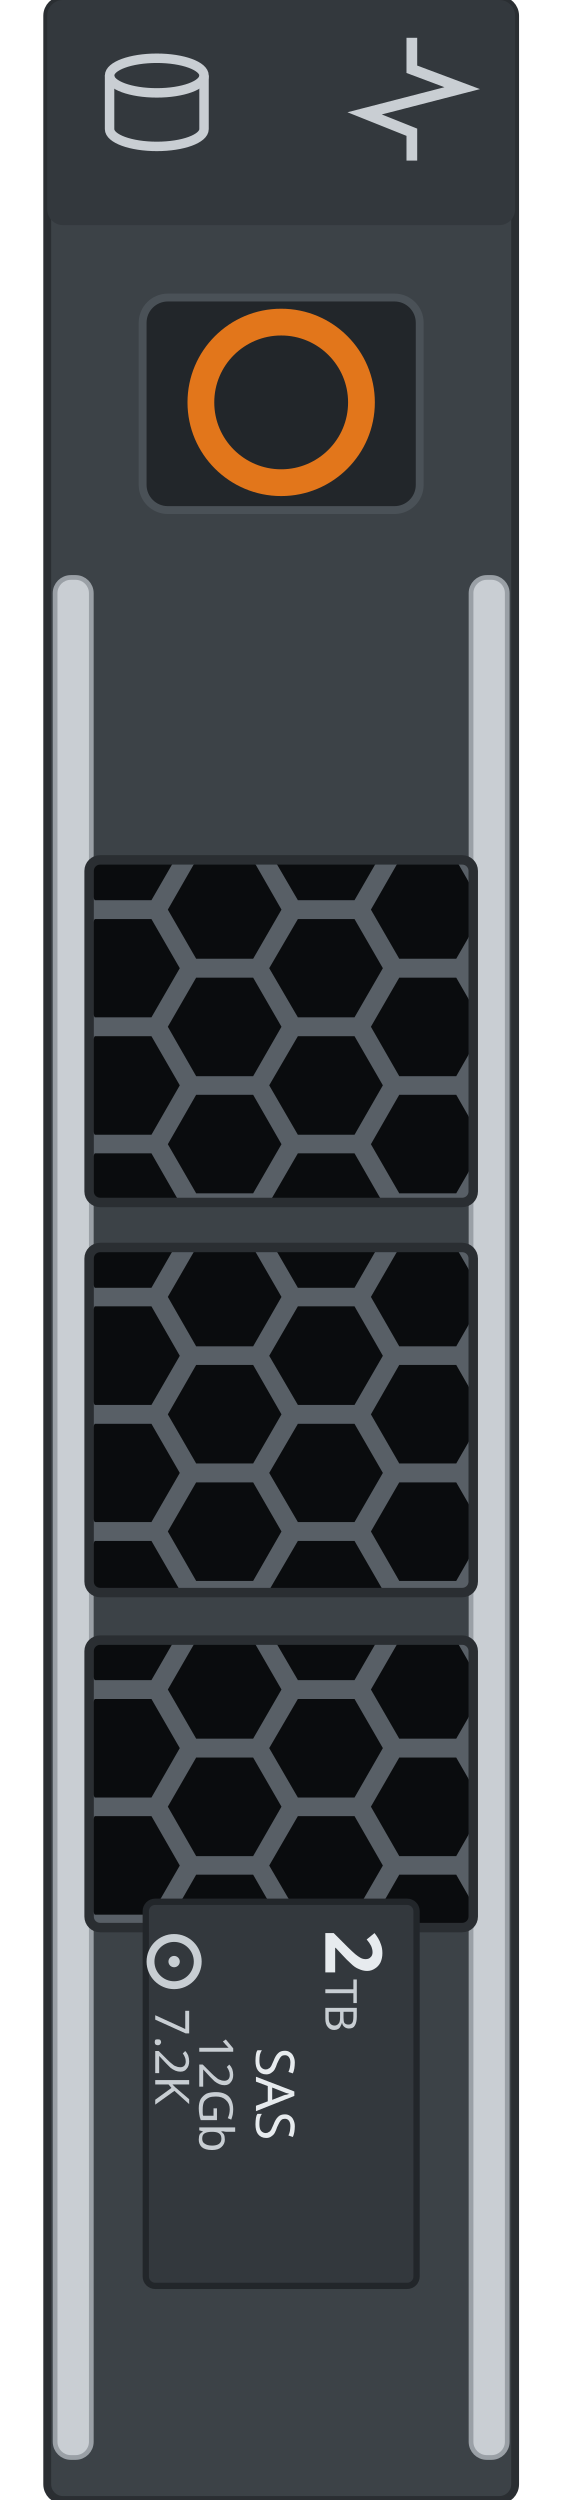
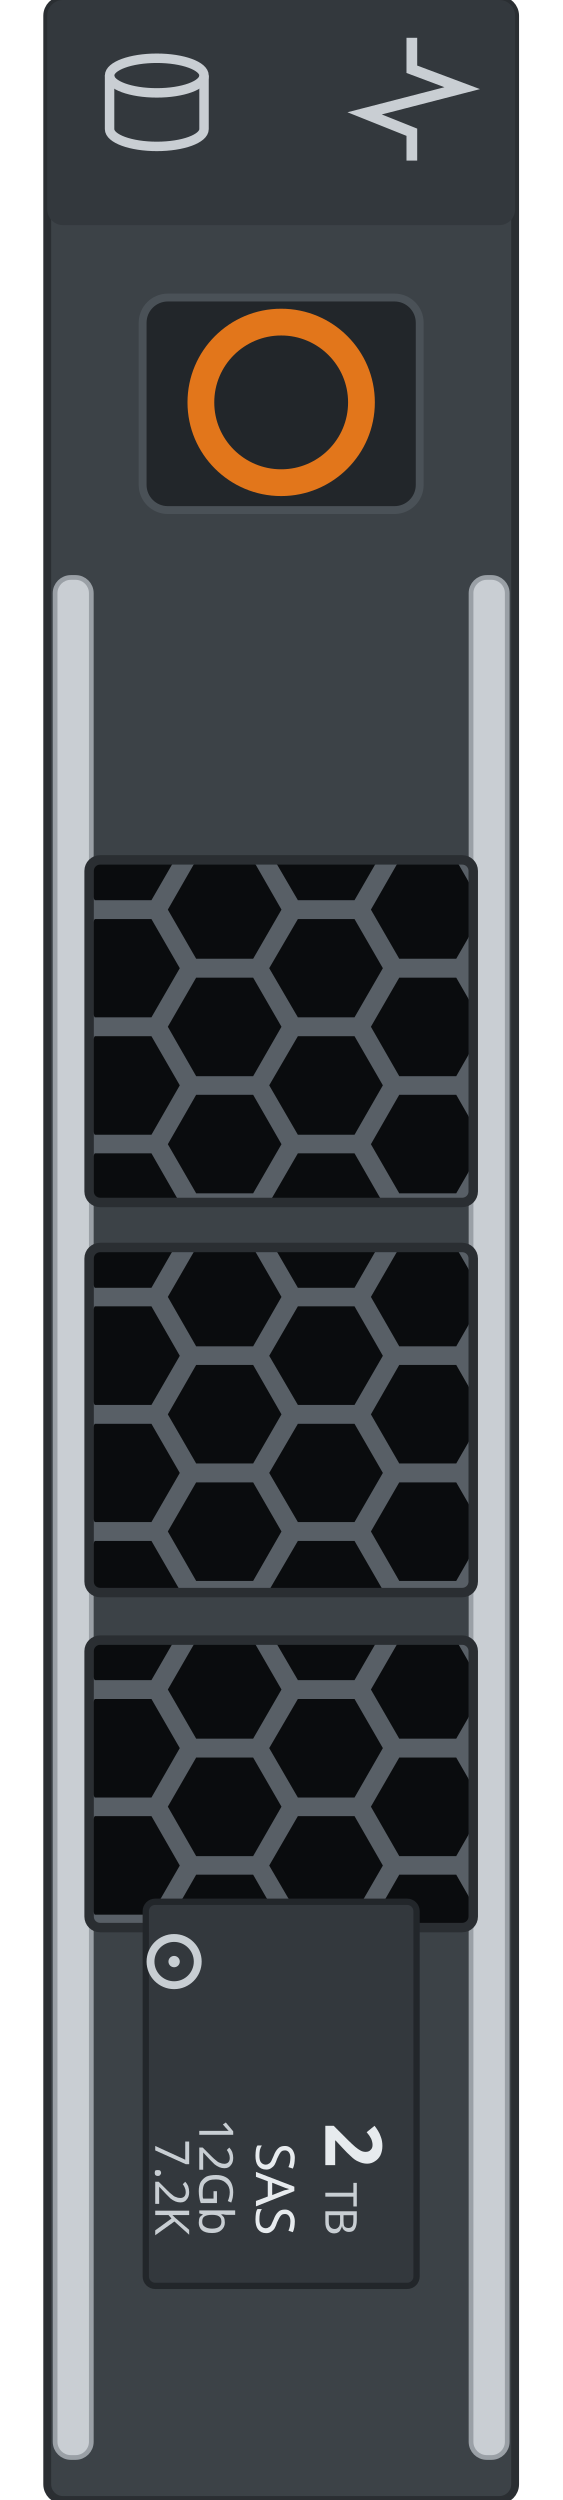
<svg xmlns="http://www.w3.org/2000/svg" width="17.868mm" height="79.4mm" viewBox="0 0 17.868 79.4">
  <defs>
    <clipPath id="w0">
      <rect x="2.83" y="27.31" width="12.20" height="10.88" rx="0.35" />
    </clipPath>
    <clipPath id="w1">
      <rect x="2.83" y="39.62" width="12.20" height="10.96" rx="0.35" />
    </clipPath>
    <clipPath id="w2">
      <rect x="2.83" y="52.09" width="12.20" height="9.13" rx="0.35" />
    </clipPath>
  </defs>
  <rect x="1.50" y="0" width="14.86" height="79.4" rx="0.5" fill="#3c4247" stroke="#2a2e32" stroke-width="0.25" />
  <rect x="1.50" y="0" width="14.86" height="7.15" rx="0.5" fill="#33383d" />
  <g id="lamp-activity" transform="rotate(90 13.13 3.15)" fill="none" stroke="#c9ced3" stroke-width="0.34">
    <path d="M11.18 3.2 l1.0 0 0.6 -1.6 0.8 3.1 0.6 -1.5 0.9 0" />
  </g>
  <g id="lamp-status" fill="none" stroke="#c9ced3" stroke-width="0.3">
    <ellipse cx="4.98" cy="2.4" rx="1.5" ry="0.55" />
    <path d="M3.48 2.4 v1.7 a1.5 0.55 0 0 0 3.0 0 v-1.7" />
  </g>
  <rect x="1.75" y="18.34" width="1.15" height="59.71" rx="0.5" fill="#c9ced3" stroke="#9aa0a6" stroke-width="0.15" />
  <rect x="14.96" y="18.34" width="1.15" height="59.71" rx="0.5" fill="#c9ced3" stroke="#9aa0a6" stroke-width="0.15" />
  <rect id="release" x="4.53" y="9.45" width="8.8" height="6.75" rx="0.8" fill="#22262a" stroke="#4a5157" stroke-width="0.25" />
  <circle cx="8.93" cy="12.78" r="2.55" fill="none" stroke="#e2761b" stroke-width="0.85" />
  <g id="window-1" clip-path="url(#w0)">
    <rect x="2.83" y="27.31" width="12.20" height="10.88" fill="#585f66" />
    <g fill="#0a0c0e">
      <path d="M2.49 25.16 L1.59 26.73 L-0.22 26.73 L-1.12 25.16 L-0.22 23.60 L1.59 23.60 Z" />
      <path d="M2.49 28.89 L1.59 30.45 L-0.22 30.45 L-1.12 28.89 L-0.22 27.32 L1.59 27.32 Z" />
      <path d="M2.49 32.61 L1.59 34.18 L-0.22 34.18 L-1.12 32.61 L-0.22 31.05 L1.59 31.05 Z" />
      <path d="M2.49 36.34 L1.59 37.90 L-0.22 37.90 L-1.12 36.34 L-0.22 34.77 L1.59 34.77 Z" />
      <path d="M2.49 40.06 L1.59 41.62 L-0.22 41.62 L-1.12 40.06 L-0.22 38.50 L1.59 38.50 Z" />
      <path d="M5.71 27.03 L4.81 28.59 L3.01 28.59 L2.10 27.03 L3.01 25.46 L4.81 25.46 Z" />
      <path d="M5.71 30.75 L4.81 32.31 L3.01 32.31 L2.10 30.75 L3.01 29.19 L4.81 29.19 Z" />
      <path d="M5.71 34.47 L4.81 36.04 L3.01 36.04 L2.10 34.47 L3.01 32.91 L4.81 32.91 Z" />
      <path d="M5.71 38.20 L4.81 39.76 L3.01 39.76 L2.10 38.20 L3.01 36.63 L4.81 36.63 Z" />
      <path d="M8.94 25.16 L8.04 26.73 L6.23 26.73 L5.33 25.16 L6.23 23.60 L8.04 23.60 Z" />
      <path d="M8.94 28.89 L8.04 30.45 L6.23 30.45 L5.33 28.89 L6.23 27.32 L8.04 27.32 Z" />
      <path d="M8.94 32.61 L8.04 34.18 L6.23 34.18 L5.33 32.61 L6.23 31.05 L8.04 31.05 Z" />
      <path d="M8.94 36.34 L8.04 37.90 L6.23 37.90 L5.33 36.34 L6.23 34.77 L8.04 34.77 Z" />
      <path d="M8.94 40.06 L8.04 41.62 L6.23 41.62 L5.33 40.06 L6.23 38.50 L8.04 38.50 Z" />
      <path d="M12.16 27.03 L11.26 28.59 L9.46 28.59 L8.55 27.03 L9.46 25.46 L11.26 25.46 Z" />
      <path d="M12.16 30.75 L11.26 32.31 L9.46 32.31 L8.55 30.75 L9.46 29.19 L11.26 29.19 Z" />
      <path d="M12.16 34.47 L11.26 36.04 L9.46 36.04 L8.55 34.47 L9.46 32.91 L11.26 32.91 Z" />
      <path d="M12.16 38.20 L11.26 39.76 L9.46 39.76 L8.55 38.20 L9.46 36.63 L11.26 36.63 Z" />
      <path d="M15.39 25.16 L14.49 26.73 L12.68 26.73 L11.78 25.16 L12.68 23.60 L14.49 23.60 Z" />
      <path d="M15.39 28.89 L14.49 30.45 L12.68 30.45 L11.78 28.89 L12.68 27.32 L14.49 27.32 Z" />
      <path d="M15.39 32.61 L14.49 34.18 L12.68 34.18 L11.78 32.61 L12.68 31.05 L14.49 31.05 Z" />
      <path d="M15.39 36.34 L14.49 37.90 L12.68 37.90 L11.78 36.34 L12.68 34.77 L14.49 34.77 Z" />
      <path d="M15.39 40.06 L14.49 41.62 L12.68 41.62 L11.78 40.06 L12.68 38.50 L14.49 38.50 Z" />
      <path d="M18.61 27.03 L17.71 28.59 L15.91 28.59 L15.00 27.03 L15.91 25.46 L17.71 25.46 Z" />
      <path d="M18.61 30.75 L17.71 32.31 L15.91 32.31 L15.00 30.75 L15.91 29.19 L17.71 29.19 Z" />
      <path d="M18.61 34.47 L17.71 36.04 L15.91 36.04 L15.00 34.47 L15.91 32.91 L17.71 32.91 Z" />
      <path d="M18.61 38.20 L17.71 39.76 L15.91 39.76 L15.00 38.20 L15.91 36.63 L17.71 36.63 Z" />
    </g>
  </g>
  <rect x="2.83" y="27.31" width="12.20" height="10.88" rx="0.35" fill="none" stroke="#2a2e32" stroke-width="0.3" />
  <g id="window-2" clip-path="url(#w1)">
    <rect x="2.83" y="39.62" width="12.20" height="10.96" fill="#585f66" />
    <g fill="#0a0c0e">
      <path d="M2.49 37.47 L1.59 39.03 L-0.22 39.03 L-1.12 37.47 L-0.22 35.91 L1.59 35.91 Z" />
      <path d="M2.49 41.19 L1.59 42.76 L-0.22 42.76 L-1.12 41.19 L-0.22 39.63 L1.59 39.63 Z" />
      <path d="M2.49 44.92 L1.59 46.48 L-0.22 46.48 L-1.12 44.92 L-0.22 43.35 L1.59 43.35 Z" />
      <path d="M2.49 48.64 L1.59 50.21 L-0.22 50.21 L-1.12 48.64 L-0.22 47.08 L1.59 47.08 Z" />
      <path d="M2.49 52.37 L1.59 53.93 L-0.22 53.93 L-1.12 52.37 L-0.22 50.80 L1.59 50.80 Z" />
      <path d="M5.71 39.33 L4.81 40.90 L3.01 40.90 L2.10 39.33 L3.01 37.77 L4.81 37.77 Z" />
      <path d="M5.71 43.06 L4.81 44.62 L3.01 44.62 L2.10 43.06 L3.01 41.49 L4.81 41.49 Z" />
      <path d="M5.71 46.78 L4.81 48.34 L3.01 48.34 L2.10 46.78 L3.01 45.22 L4.81 45.22 Z" />
      <path d="M5.71 50.50 L4.81 52.07 L3.01 52.07 L2.10 50.50 L3.01 48.94 L4.81 48.94 Z" />
      <path d="M8.94 37.47 L8.04 39.03 L6.23 39.03 L5.33 37.47 L6.23 35.91 L8.04 35.91 Z" />
      <path d="M8.94 41.19 L8.04 42.76 L6.23 42.76 L5.33 41.19 L6.23 39.63 L8.04 39.63 Z" />
      <path d="M8.94 44.92 L8.04 46.48 L6.23 46.48 L5.33 44.92 L6.23 43.35 L8.04 43.35 Z" />
      <path d="M8.94 48.64 L8.04 50.21 L6.23 50.21 L5.33 48.64 L6.23 47.08 L8.04 47.08 Z" />
      <path d="M8.94 52.37 L8.04 53.93 L6.23 53.93 L5.33 52.37 L6.23 50.80 L8.04 50.80 Z" />
      <path d="M12.16 39.33 L11.26 40.90 L9.46 40.90 L8.55 39.33 L9.46 37.77 L11.26 37.77 Z" />
      <path d="M12.16 43.06 L11.26 44.62 L9.46 44.62 L8.55 43.06 L9.46 41.49 L11.26 41.49 Z" />
      <path d="M12.16 46.78 L11.26 48.34 L9.46 48.34 L8.55 46.78 L9.46 45.22 L11.26 45.22 Z" />
      <path d="M12.16 50.50 L11.26 52.07 L9.46 52.07 L8.55 50.50 L9.46 48.94 L11.26 48.94 Z" />
      <path d="M15.39 37.47 L14.49 39.03 L12.68 39.03 L11.78 37.47 L12.68 35.91 L14.49 35.91 Z" />
      <path d="M15.39 41.19 L14.49 42.76 L12.68 42.76 L11.78 41.19 L12.68 39.63 L14.49 39.63 Z" />
      <path d="M15.39 44.92 L14.49 46.48 L12.68 46.48 L11.78 44.92 L12.68 43.35 L14.49 43.35 Z" />
      <path d="M15.39 48.64 L14.49 50.21 L12.68 50.21 L11.78 48.64 L12.68 47.08 L14.49 47.08 Z" />
      <path d="M15.39 52.37 L14.49 53.93 L12.68 53.93 L11.78 52.37 L12.68 50.80 L14.49 50.80 Z" />
      <path d="M18.61 39.33 L17.71 40.90 L15.91 40.90 L15.00 39.33 L15.91 37.77 L17.71 37.77 Z" />
      <path d="M18.61 43.06 L17.71 44.62 L15.91 44.62 L15.00 43.06 L15.91 41.49 L17.71 41.49 Z" />
      <path d="M18.61 46.78 L17.71 48.34 L15.91 48.34 L15.00 46.78 L15.91 45.22 L17.71 45.22 Z" />
      <path d="M18.61 50.50 L17.71 52.07 L15.91 52.07 L15.00 50.50 L15.91 48.94 L17.71 48.94 Z" />
    </g>
  </g>
  <rect x="2.83" y="39.62" width="12.20" height="10.96" rx="0.35" fill="none" stroke="#2a2e32" stroke-width="0.3" />
  <g id="window-3" clip-path="url(#w2)">
    <rect x="2.83" y="52.09" width="12.20" height="9.13" fill="#585f66" />
    <g fill="#0a0c0e">
      <path d="M2.49 49.94 L1.59 51.50 L-0.22 51.50 L-1.12 49.94 L-0.22 48.37 L1.59 48.37 Z" />
      <path d="M2.49 53.66 L1.59 55.22 L-0.22 55.22 L-1.12 53.66 L-0.22 52.10 L1.59 52.10 Z" />
      <path d="M2.49 57.38 L1.59 58.95 L-0.22 58.95 L-1.12 57.38 L-0.22 55.82 L1.59 55.82 Z" />
      <path d="M2.49 61.11 L1.59 62.67 L-0.22 62.67 L-1.12 61.11 L-0.22 59.54 L1.59 59.54 Z" />
      <path d="M5.71 51.80 L4.81 53.36 L3.01 53.36 L2.10 51.80 L3.01 50.23 L4.81 50.23 Z" />
      <path d="M5.71 55.52 L4.81 57.09 L3.01 57.09 L2.10 55.52 L3.01 53.96 L4.81 53.96 Z" />
      <path d="M5.71 59.25 L4.81 60.81 L3.01 60.81 L2.10 59.25 L3.01 57.68 L4.81 57.68 Z" />
      <path d="M5.71 62.97 L4.81 64.53 L3.01 64.53 L2.10 62.97 L3.01 61.41 L4.81 61.41 Z" />
      <path d="M8.94 49.94 L8.04 51.50 L6.23 51.50 L5.33 49.94 L6.23 48.37 L8.04 48.37 Z" />
      <path d="M8.94 53.66 L8.04 55.22 L6.23 55.22 L5.33 53.66 L6.23 52.10 L8.04 52.10 Z" />
      <path d="M8.94 57.38 L8.04 58.95 L6.23 58.95 L5.33 57.38 L6.23 55.82 L8.04 55.82 Z" />
      <path d="M8.94 61.11 L8.04 62.67 L6.23 62.67 L5.33 61.11 L6.23 59.54 L8.04 59.54 Z" />
      <path d="M12.16 51.80 L11.26 53.36 L9.46 53.36 L8.55 51.80 L9.46 50.23 L11.26 50.23 Z" />
      <path d="M12.16 55.52 L11.26 57.09 L9.46 57.09 L8.55 55.52 L9.46 53.96 L11.26 53.96 Z" />
      <path d="M12.16 59.25 L11.26 60.81 L9.46 60.81 L8.55 59.25 L9.46 57.68 L11.26 57.68 Z" />
      <path d="M12.16 62.97 L11.26 64.53 L9.46 64.53 L8.55 62.97 L9.46 61.41 L11.26 61.41 Z" />
      <path d="M15.39 49.94 L14.49 51.50 L12.68 51.50 L11.78 49.94 L12.68 48.37 L14.49 48.37 Z" />
      <path d="M15.39 53.66 L14.49 55.22 L12.68 55.22 L11.78 53.66 L12.68 52.10 L14.49 52.10 Z" />
      <path d="M15.39 57.38 L14.49 58.95 L12.68 58.95 L11.78 57.38 L12.68 55.82 L14.49 55.82 Z" />
      <path d="M15.39 61.11 L14.49 62.67 L12.68 62.67 L11.78 61.11 L12.68 59.54 L14.49 59.54 Z" />
      <path d="M18.61 51.80 L17.71 53.36 L15.91 53.36 L15.00 51.80 L15.91 50.23 L17.71 50.23 Z" />
      <path d="M18.61 55.52 L17.71 57.09 L15.91 57.09 L15.00 55.52 L15.91 53.96 L17.71 53.96 Z" />
      <path d="M18.61 59.25 L17.71 60.81 L15.91 60.81 L15.00 59.25 L15.91 57.68 L17.71 57.68 Z" />
      <path d="M18.61 62.97 L17.71 64.53 L15.91 64.53 L15.00 62.97 L15.91 61.41 L17.71 61.41 Z" />
    </g>
  </g>
  <rect x="2.83" y="52.09" width="12.20" height="9.13" rx="0.35" fill="none" stroke="#2a2e32" stroke-width="0.3" />
  <g id="drive-label" transform="rotate(90 8.93 66.50)">
    <rect id="label" x="2.83" y="62.2" width="12.2" height="8.6" rx="0.3" fill="#33383d" stroke="#22262a" stroke-width="0.2" />
    <g id="silkscreen">
-       <text x="3.73" y="65.10" font-family="sans-serif" font-size="2.5" font-weight="bold" fill="#e7ebee">2</text>
-       <text x="5.28" y="65.10" font-family="sans-serif" font-size="1.4" fill="#c8ced3">TB</text>
-       <text x="8.93" y="67.30" font-family="sans-serif" font-size="1.7" fill="#e7ebee" text-anchor="middle">SAS</text>
-       <text x="8.93" y="69.10" font-family="sans-serif" font-size="1.5" fill="#c8ced3" text-anchor="middle">12Gb</text>
+       <text x="11.28" y="65.10" font-family="sans-serif" font-size="2.5" font-weight="bold" fill="#e7ebee" text-anchor="end">2</text>
+       <text x="13.43" y="65.10" font-family="sans-serif" font-size="1.4" fill="#c8ced3" text-anchor="end">TB</text>
+       <text x="13.43" y="67.30" font-family="sans-serif" font-size="1.7" fill="#e7ebee" text-anchor="end">SAS</text>
+       <text x="13.43" y="69.10" font-family="sans-serif" font-size="1.5" fill="#c8ced3" text-anchor="end">12Gb</text>
      <circle cx="4.73" cy="69.90" r="0.75" fill="none" stroke="#c8ced3" stroke-width="0.25" />
      <circle cx="4.73" cy="69.90" r="0.18" fill="#c8ced3" />
-       <text x="6.23" y="70.50" font-family="sans-serif" font-size="1.5" fill="#c8ced3">7.2K</text>
+       <text x="13.43" y="70.50" font-family="sans-serif" font-size="1.5" fill="#c8ced3" text-anchor="end">7.2K</text>
    </g>
  </g>
</svg>
